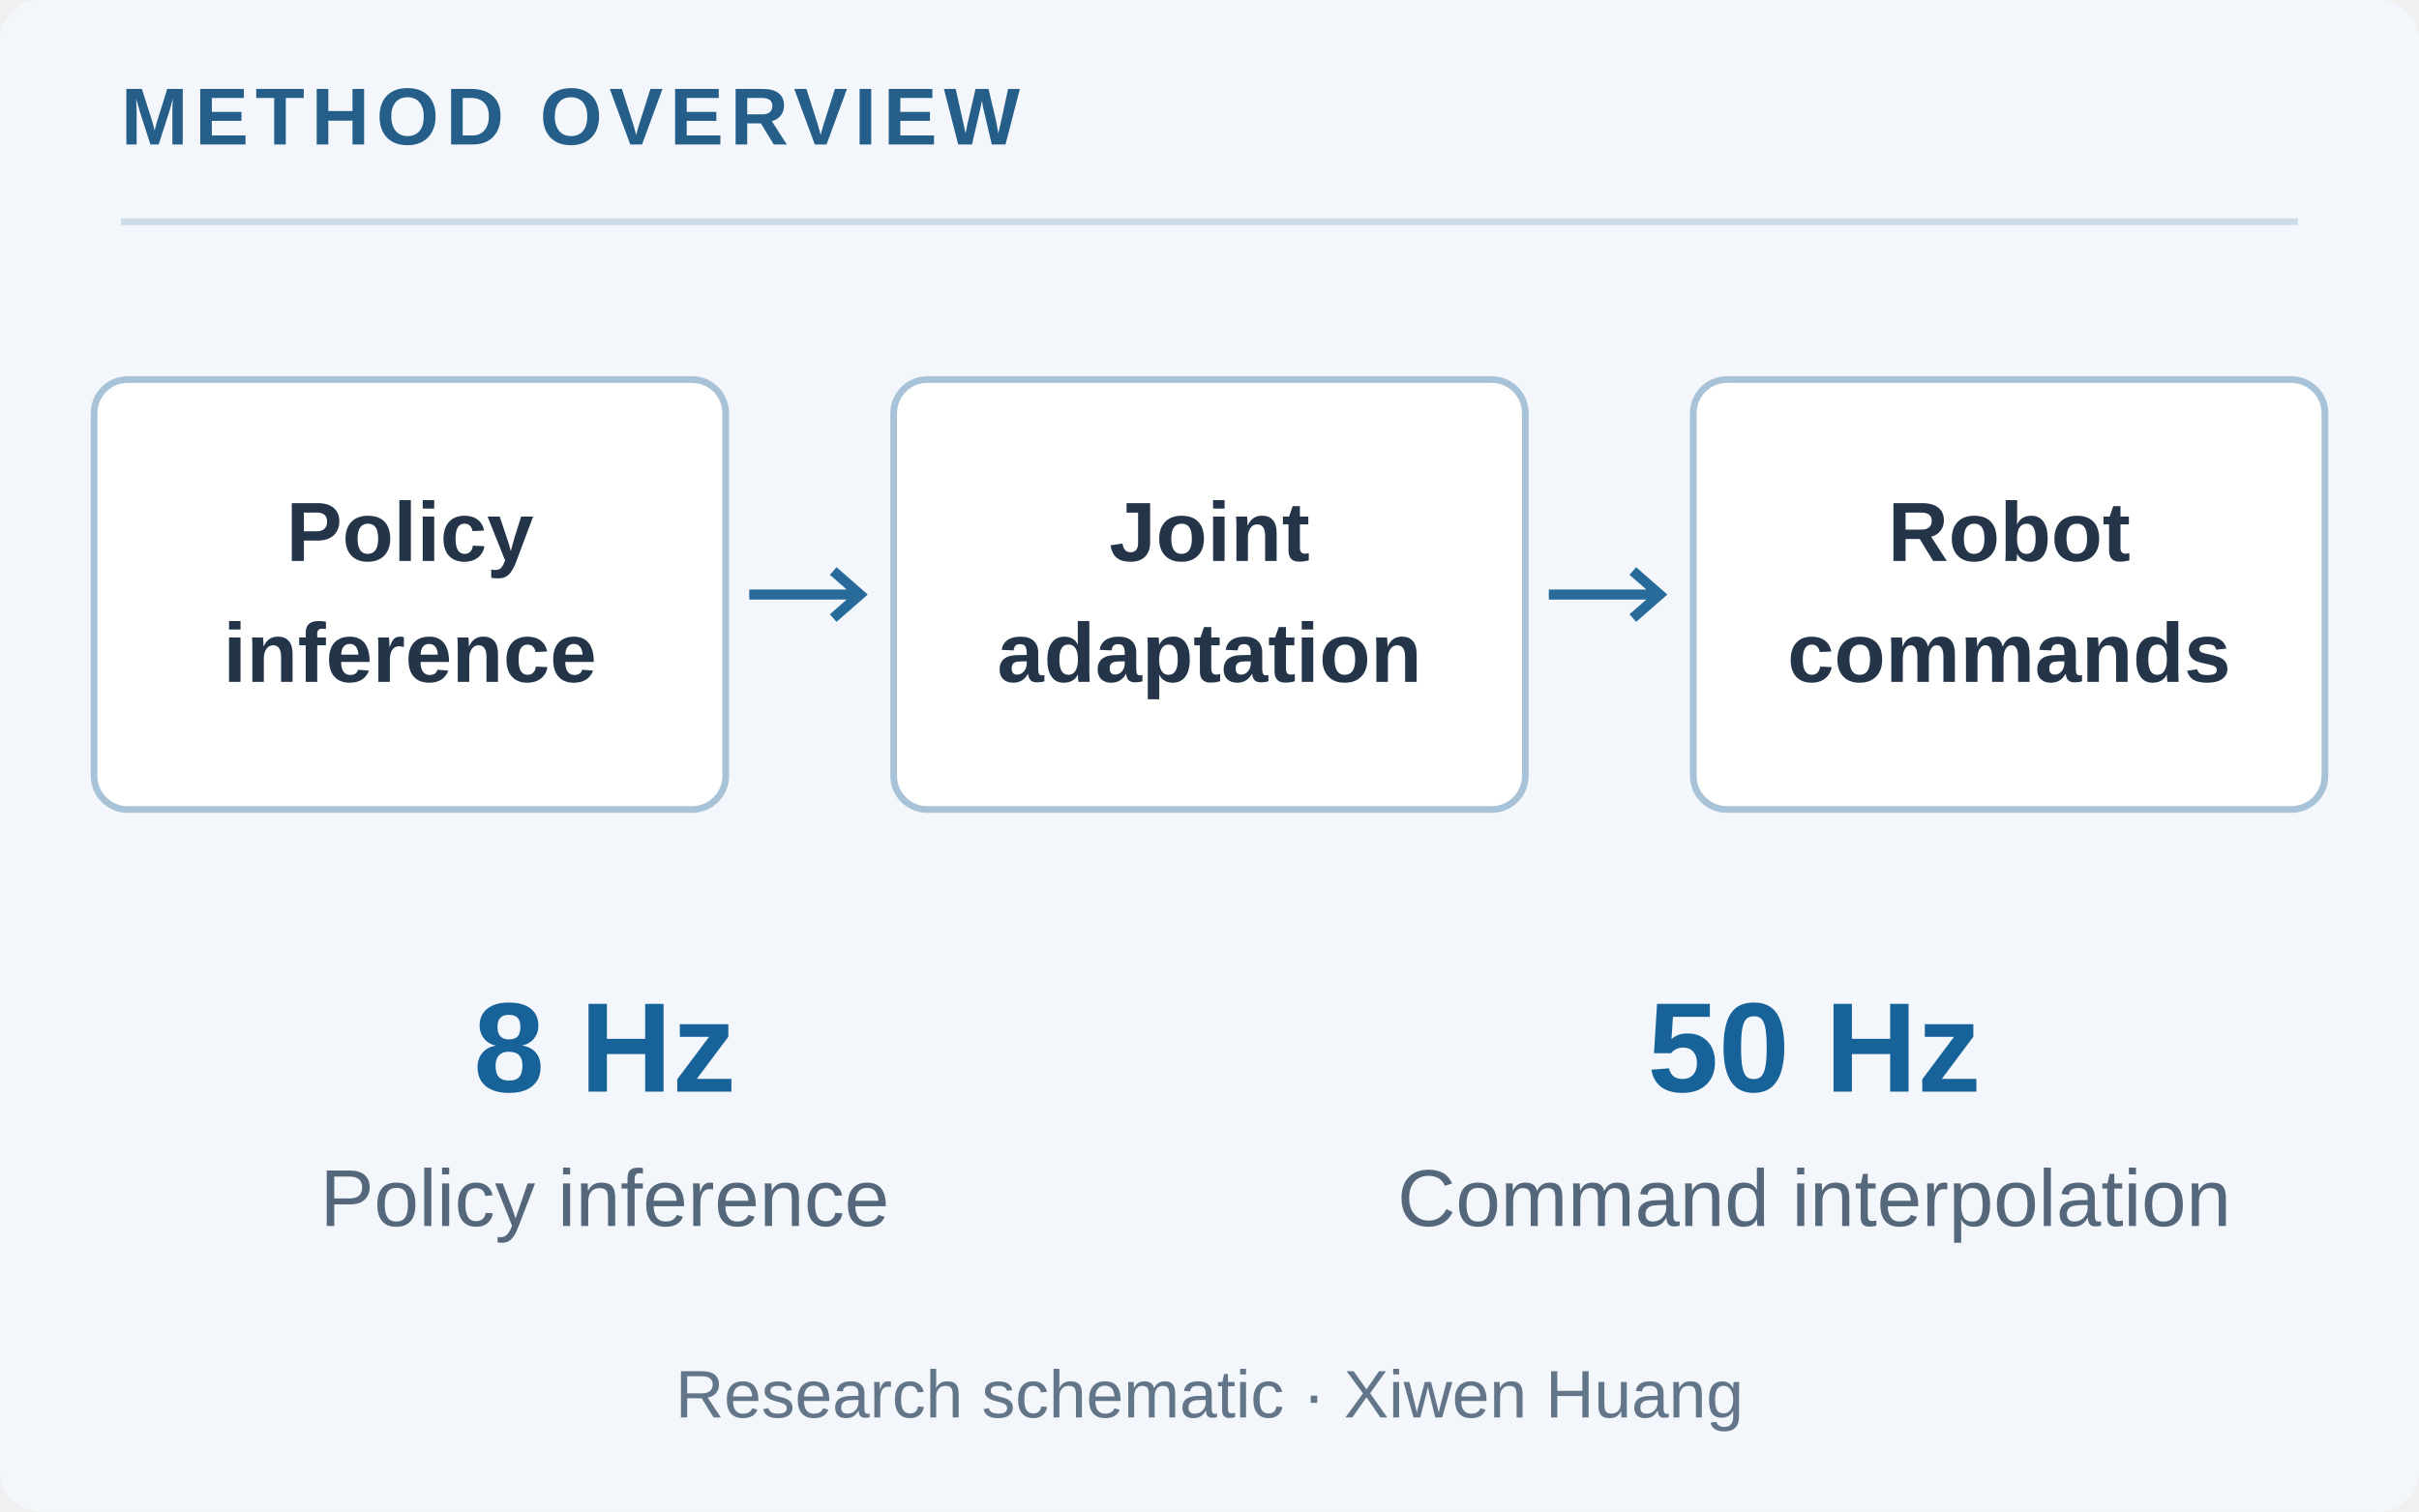
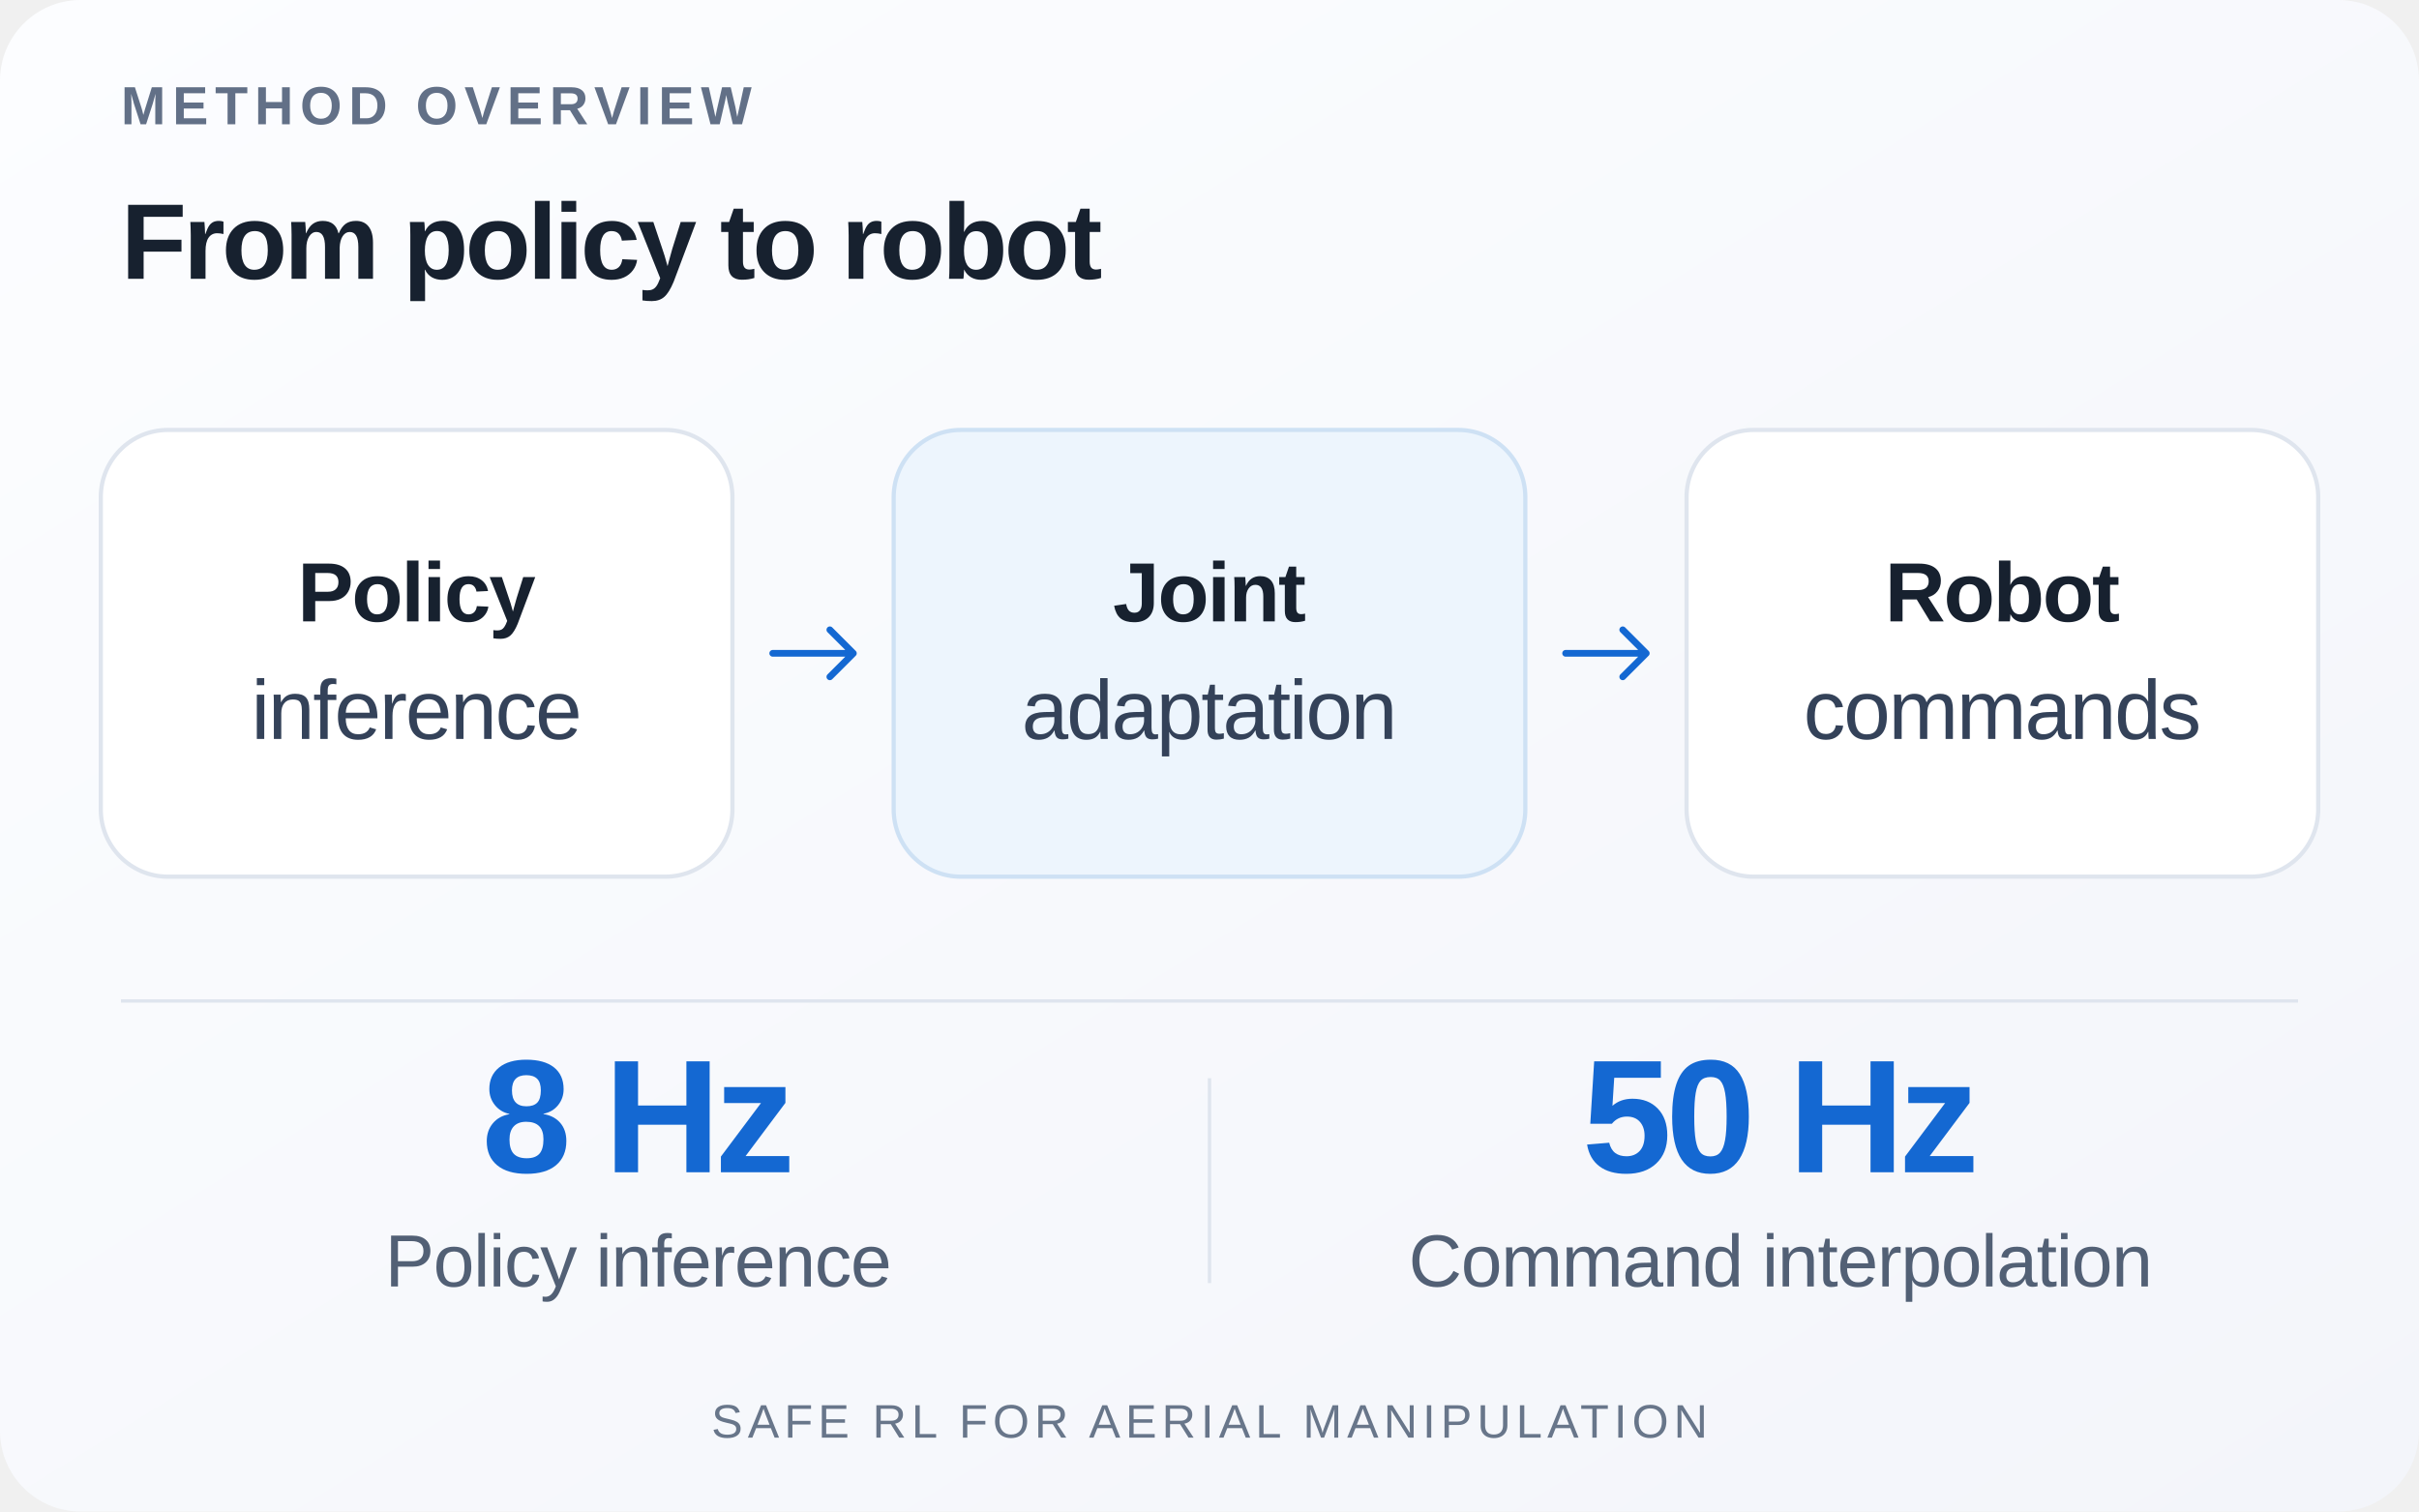
<svg xmlns="http://www.w3.org/2000/svg" width="720" height="450" viewBox="0 0 720 450" role="img" aria-labelledby="title desc">
-   <rect width="720" height="450" rx="12" fill="#f3f7fb" />
-   <path d="M36 66H684" stroke="#cddce8" stroke-width="2" />
-   <text x="36" y="43" fill="#245e89" font-family="Arial,sans-serif" font-size="24" font-weight="700" letter-spacing="2">METHOD OVERVIEW</text>
-   <rect x="28" y="113" width="188" height="128" rx="10" fill="white" stroke="#a8c2d8" stroke-width="2" />
-   <text x="122" y="167" text-anchor="middle" fill="#24354a" font-family="Arial,sans-serif" font-size="25" font-weight="600">Policy</text>
-   <text x="122" y="203" text-anchor="middle" fill="#24354a" font-family="Arial,sans-serif" font-size="25" font-weight="600">inference</text>
-   <path d="M223 177h33m-8-7 8 7-8 7" fill="none" stroke="#286b9b" stroke-width="3" />
-   <rect x="266" y="113" width="188" height="128" rx="10" fill="white" stroke="#a8c2d8" stroke-width="2" />
-   <text x="360" y="167" text-anchor="middle" fill="#24354a" font-family="Arial,sans-serif" font-size="25" font-weight="600">Joint</text>
-   <text x="360" y="203" text-anchor="middle" fill="#24354a" font-family="Arial,sans-serif" font-size="25" font-weight="600">adaptation</text>
-   <path d="M461 177h33m-8-7 8 7-8 7" fill="none" stroke="#286b9b" stroke-width="3" />
-   <rect x="504" y="113" width="188" height="128" rx="10" fill="white" stroke="#a8c2d8" stroke-width="2" />
-   <text x="598" y="167" text-anchor="middle" fill="#24354a" font-family="Arial,sans-serif" font-size="25" font-weight="600">Robot</text>
-   <text x="598" y="203" text-anchor="middle" fill="#24354a" font-family="Arial,sans-serif" font-size="25" font-weight="600">commands</text>
-   <text x="180" y="325" text-anchor="middle" fill="#176298" font-family="Arial,sans-serif" font-size="38" font-weight="700">8 Hz</text>
-   <text x="180" y="365" text-anchor="middle" fill="#55677a" font-family="Arial,sans-serif" font-size="24">Policy inference</text>
-   <text x="540" y="325" text-anchor="middle" fill="#176298" font-family="Arial,sans-serif" font-size="38" font-weight="700">50 Hz</text>
-   <text x="540" y="365" text-anchor="middle" fill="#55677a" font-family="Arial,sans-serif" font-size="24">Command interpolation</text>
-   <text x="360" y="422" text-anchor="middle" fill="#637588" font-family="Arial,sans-serif" font-size="20">Research schematic · Xiwen Huang</text>
+   <defs>
+     <linearGradient id="background" x1="0" y1="0" x2="1" y2="1">
+       <stop stop-color="#FCFDFF" />
+       <stop offset="1" stop-color="#F3F5FA" />
+     </linearGradient>
+   </defs>
+   <rect width="720" height="450" rx="24" fill="url(#background)" />
+   <g font-family="-apple-system, BlinkMacSystemFont, 'Helvetica Neue', Arial, sans-serif">
+     <text x="36" y="37" font-size="16" font-weight="600" letter-spacing="2" fill="#627087">METHOD OVERVIEW</text>
+     <text x="36" y="83" font-size="32" font-weight="600" letter-spacing="-1" fill="#17212F">From policy to robot</text>
+     <rect x="30" y="128" width="188" height="133" rx="20" fill="#FFFFFF" stroke="#DFE5EE" stroke-width="1.25" />
+     <text x="124" y="185" text-anchor="middle" font-size="25" font-weight="600" letter-spacing="-0.55" fill="#17212F">Policy</text>
+     <text x="124" y="220" text-anchor="middle" font-size="25" font-weight="500" letter-spacing="-0.55" fill="#344259">inference</text>
+     <rect x="266" y="128" width="188" height="133" rx="20" fill="#EDF5FD" stroke="#CEE1F4" stroke-width="1.25" />
+     <text x="360" y="185" text-anchor="middle" font-size="25" font-weight="600" letter-spacing="-0.55" fill="#17212F">Joint</text>
+     <text x="360" y="220" text-anchor="middle" font-size="25" font-weight="500" letter-spacing="-0.55" fill="#344259">adaptation</text>
+     <rect x="502" y="128" width="188" height="133" rx="20" fill="#FFFFFF" stroke="#DFE5EE" stroke-width="1.25" />
+     <text x="596" y="185" text-anchor="middle" font-size="25" font-weight="600" letter-spacing="-0.55" fill="#17212F">Robot</text>
+     <text x="596" y="220" text-anchor="middle" font-size="25" font-weight="500" letter-spacing="-0.55" fill="#344259">commands</text>
+     <path d="M230 194.5h24m-7-7 7 7-7 7" fill="none" stroke="#1468D2" stroke-width="2" stroke-linecap="round" stroke-linejoin="round" />
+     <path d="M466 194.5h24m-7-7 7 7-7 7" fill="none" stroke="#1468D2" stroke-width="2" stroke-linecap="round" stroke-linejoin="round" />
+     <path d="M36 298H684M360 321V382" fill="none" stroke="#DFE5EE" stroke-width="1" />
+     <text x="190" y="349" text-anchor="middle" font-size="48" font-weight="600" letter-spacing="-1.8" fill="#1468D2">8 Hz</text>
+     <text x="190" y="383" text-anchor="middle" font-size="22" font-weight="400" letter-spacing="-0.3" fill="#526075">Policy inference</text>
+     <text x="530" y="349" text-anchor="middle" font-size="48" font-weight="600" letter-spacing="-1.8" fill="#1468D2">50 Hz</text>
+     <text x="530" y="383" text-anchor="middle" font-size="22" font-weight="400" letter-spacing="-0.3" fill="#526075">Command interpolation</text>
+     <text x="360" y="428" text-anchor="middle" font-size="14" font-weight="500" letter-spacing="1.5" fill="#68768A">SAFE RL FOR AERIAL MANIPULATION</text>
+   </g>
</svg>
